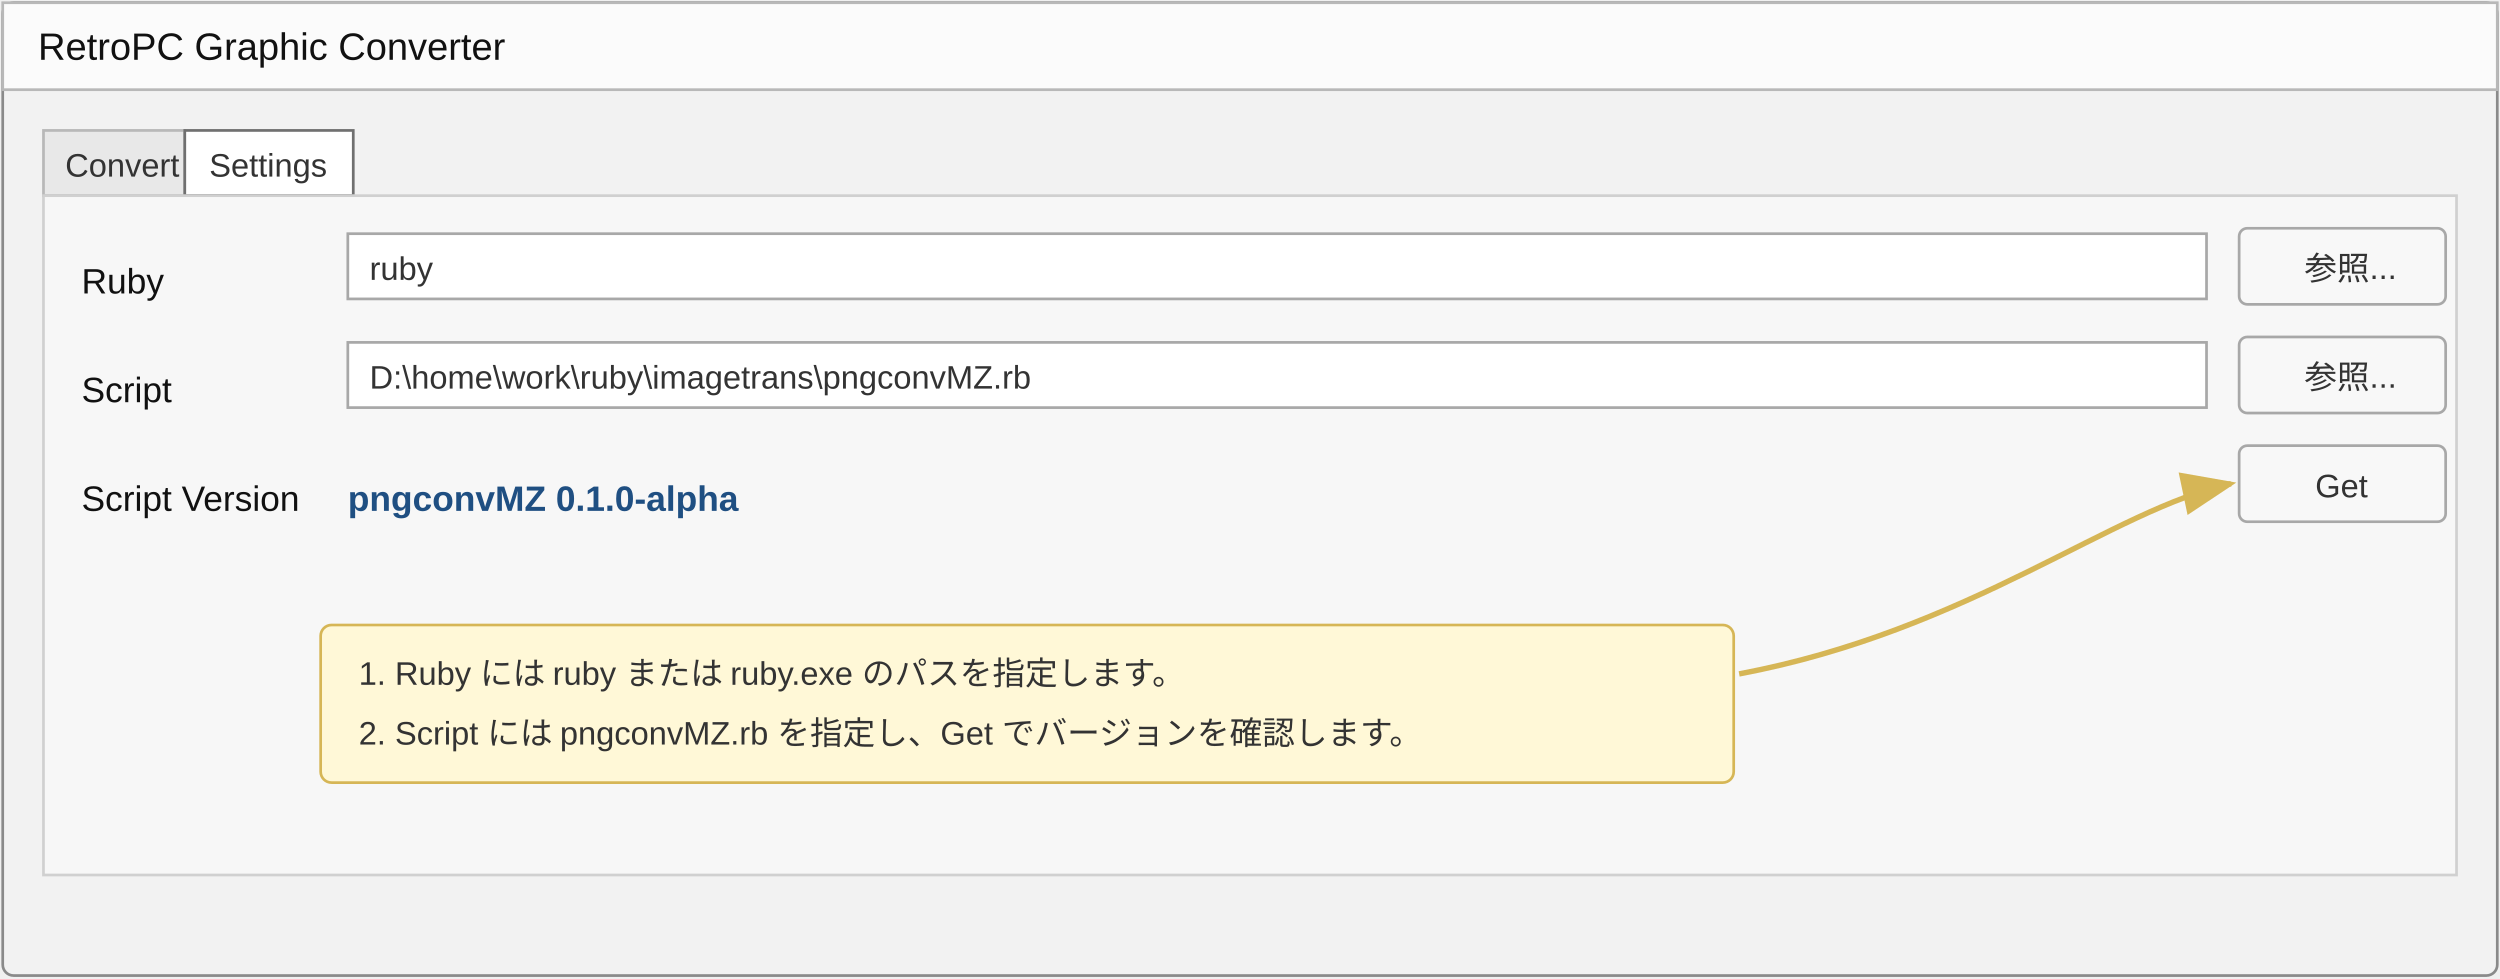
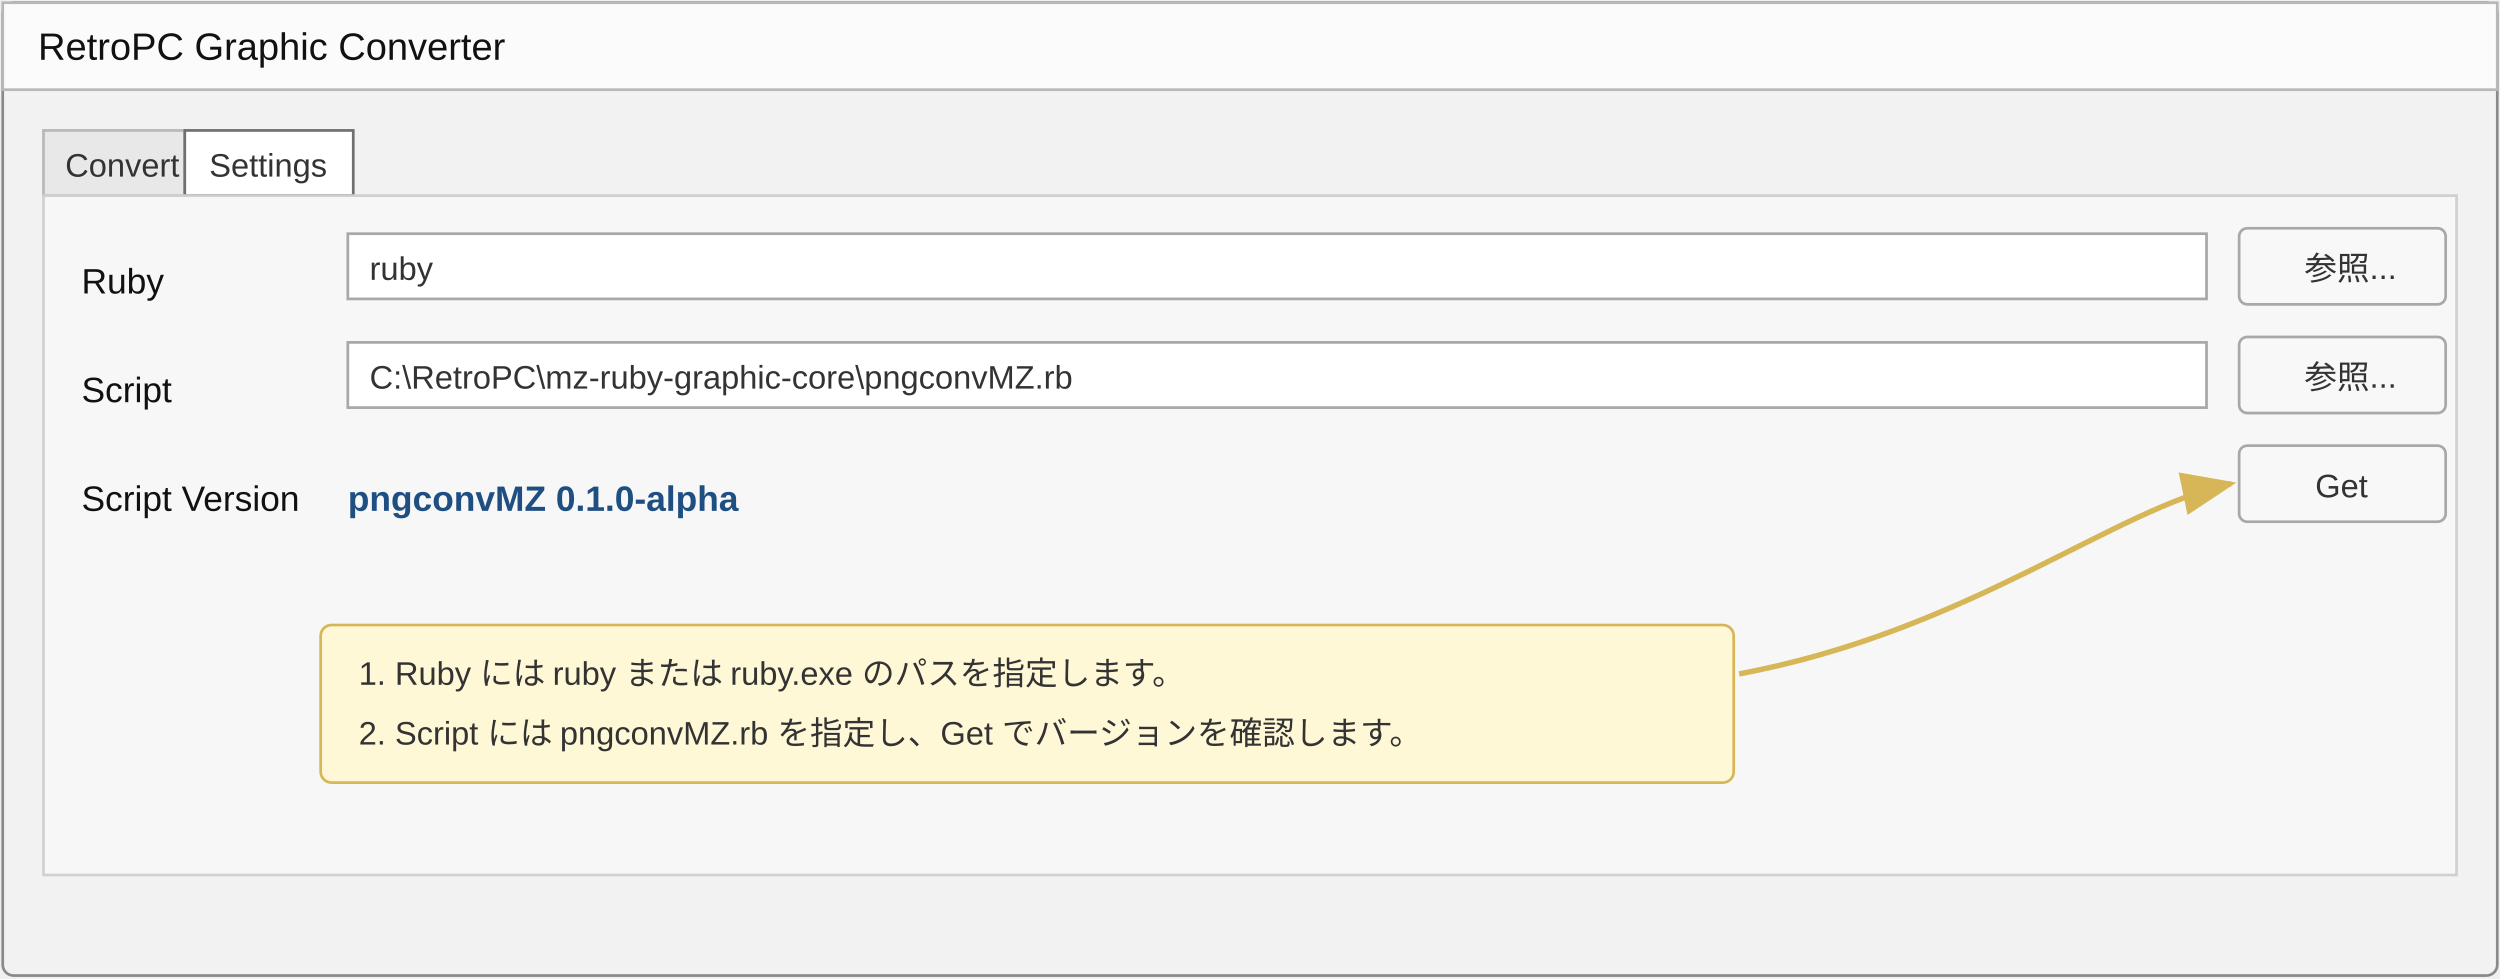
<svg xmlns="http://www.w3.org/2000/svg" width="920" height="360" viewBox="0 0 920 360" role="img" aria-labelledby="title desc">
  <style>
    .window { fill: #f2f2f2; stroke: #8a8a8a; }
    .title { font: 14px "Segoe UI", Arial, sans-serif; fill: #111; }
    .tab { fill: #e8e8e8; stroke: #b8b8b8; }
    .tab-active { fill: #fff; stroke: #707070; }
    .label { font: 13px "Segoe UI", Arial, sans-serif; fill: #111; }
    .input { fill: #fff; stroke: #a8a8a8; }
    .button { fill: #f8f8f8; stroke: #a8a8a8; }
    .small { font: 12px "Segoe UI", Arial, sans-serif; fill: #333; }
    .hint { font: 13px "Segoe UI", Arial, sans-serif; fill: #1f4f82; font-weight: 600; }
    .callout { fill: #fff8d7; stroke: #d6b656; }
    .arrow { stroke: #d6b656; stroke-width: 2; fill: none; marker-end: url(#arrowhead); }
  </style>
  <defs>
    <marker id="arrowhead" markerWidth="10" markerHeight="8" refX="9" refY="4" orient="auto">
      <path d="M0,0 L10,4 L0,8 Z" fill="#d6b656" />
    </marker>
  </defs>
  <rect class="window" x="1" y="1" width="918" height="358" rx="4" />
  <rect x="1" y="1" width="918" height="32" fill="#fbfbfb" stroke="#b8b8b8" />
  <text class="title" x="14" y="22">RetroPC Graphic Converter</text>
  <rect class="tab" x="16" y="48" width="52" height="24" />
  <text class="small" x="24" y="65">Convert</text>
  <rect class="tab-active" x="68" y="48" width="62" height="24" />
  <text class="small" x="77" y="65">Settings</text>
  <rect x="16" y="72" width="888" height="250" fill="#f7f7f7" stroke="#d0d0d0" />
  <text class="label" x="30" y="108">Ruby</text>
  <rect class="input" x="128" y="86" width="684" height="24" />
  <text class="small" x="136" y="103">ruby</text>
  <rect class="button" x="824" y="84" width="76" height="28" rx="3" />
  <text class="small" x="848" y="103">参照...</text>
  <text class="label" x="30" y="148">Script</text>
  <rect class="input" x="128" y="126" width="684" height="24" />
-   <text class="small" x="136" y="143">D:\home\work\ruby\imagetrans\pngconvMZ.rb</text>
+   <text class="small" x="136" y="143">C:\RetroPC\mz-ruby-graphic-core\pngconvMZ.rb</text>
  <rect class="button" x="824" y="124" width="76" height="28" rx="3" />
  <text class="small" x="848" y="143">参照...</text>
  <text class="label" x="30" y="188">Script Version</text>
  <text class="hint" x="128" y="188">pngconvMZ 0.1.0-alpha</text>
  <rect class="button" x="824" y="164" width="76" height="28" rx="3" />
  <text class="small" x="852" y="183">Get</text>
  <rect class="callout" x="118" y="230" width="520" height="58" rx="4" />
  <text class="small" x="132" y="252">1. Ruby には ruby または ruby.exe のパスを指定します。</text>
  <text class="small" x="132" y="274">2. Script には pngconvMZ.rb を指定し、Get でバージョンを確認します。</text>
  <path class="arrow" d="M640 248 C725 232 778 187 821 178" />
</svg>
